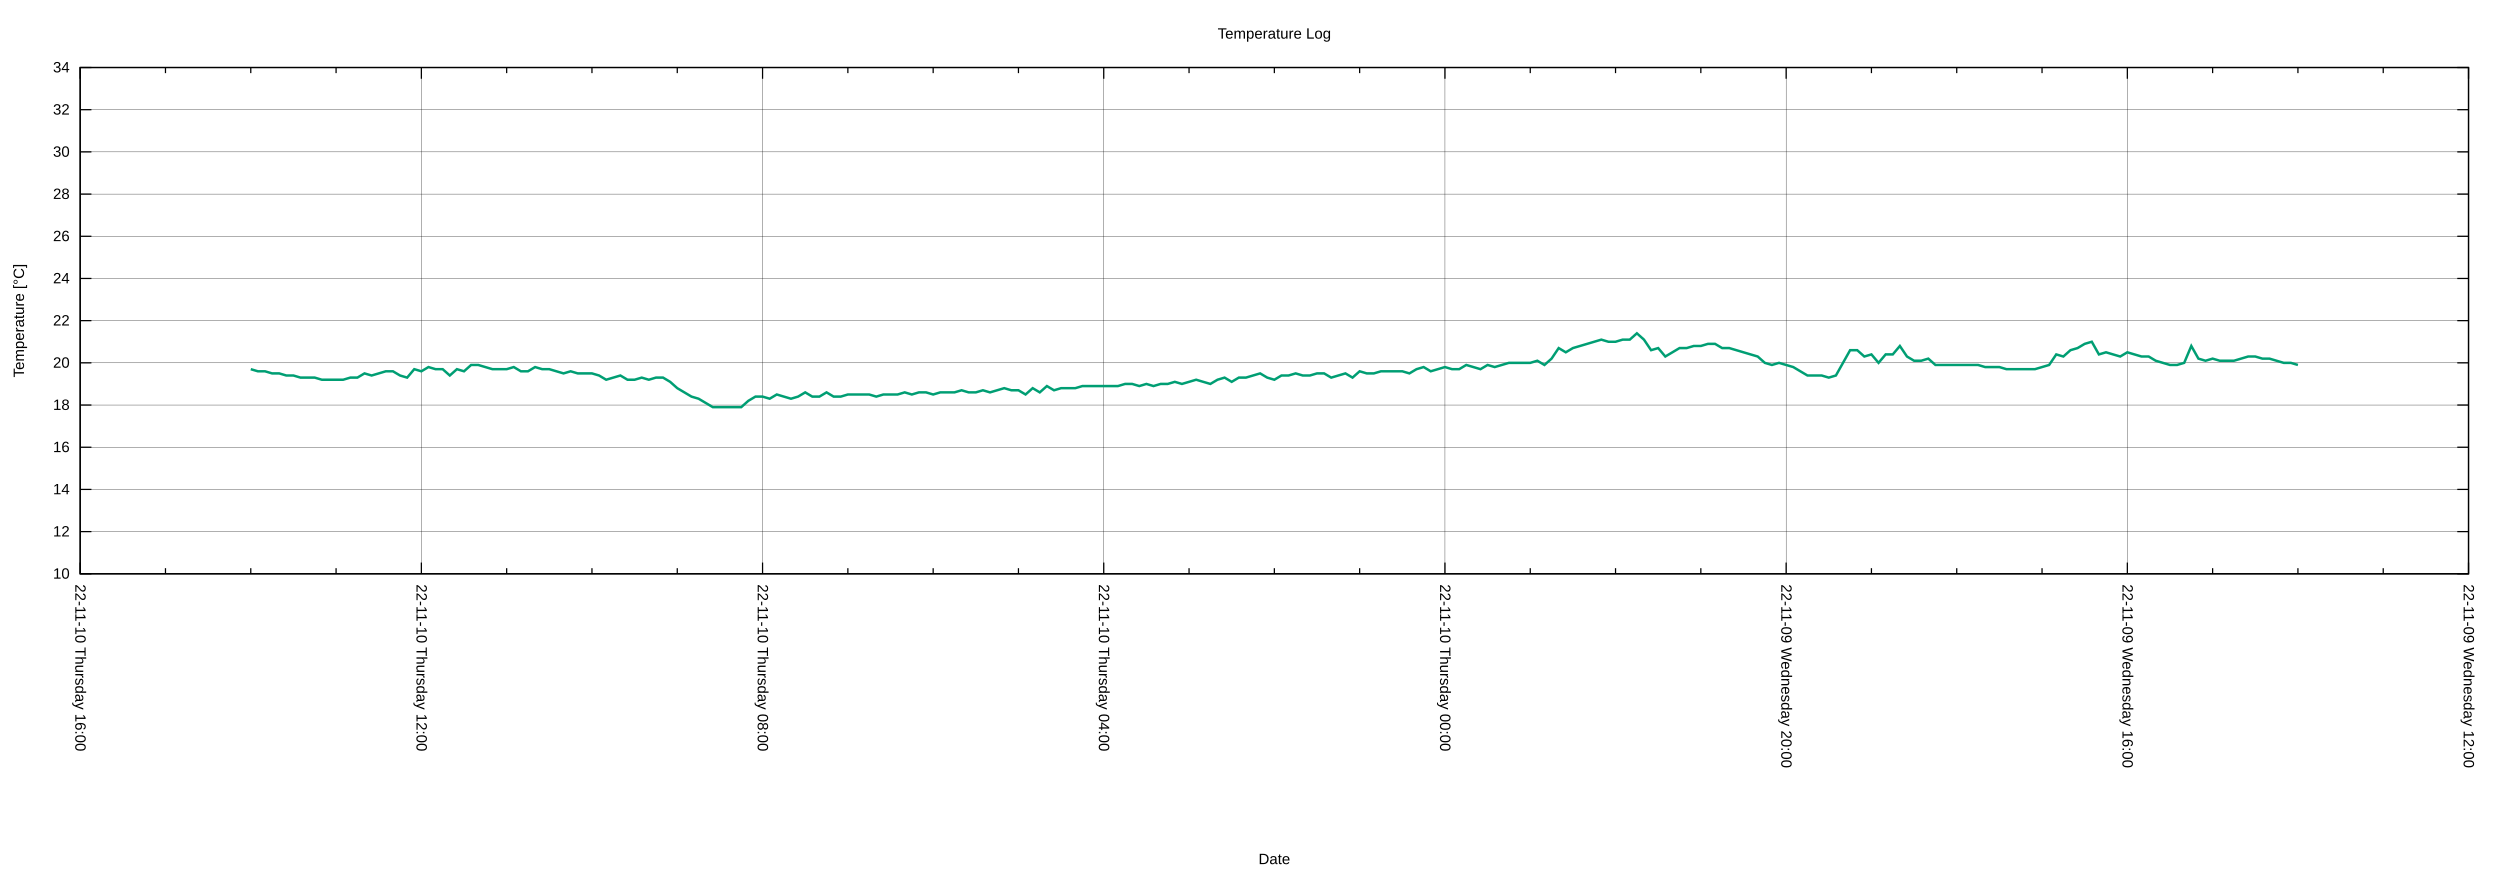
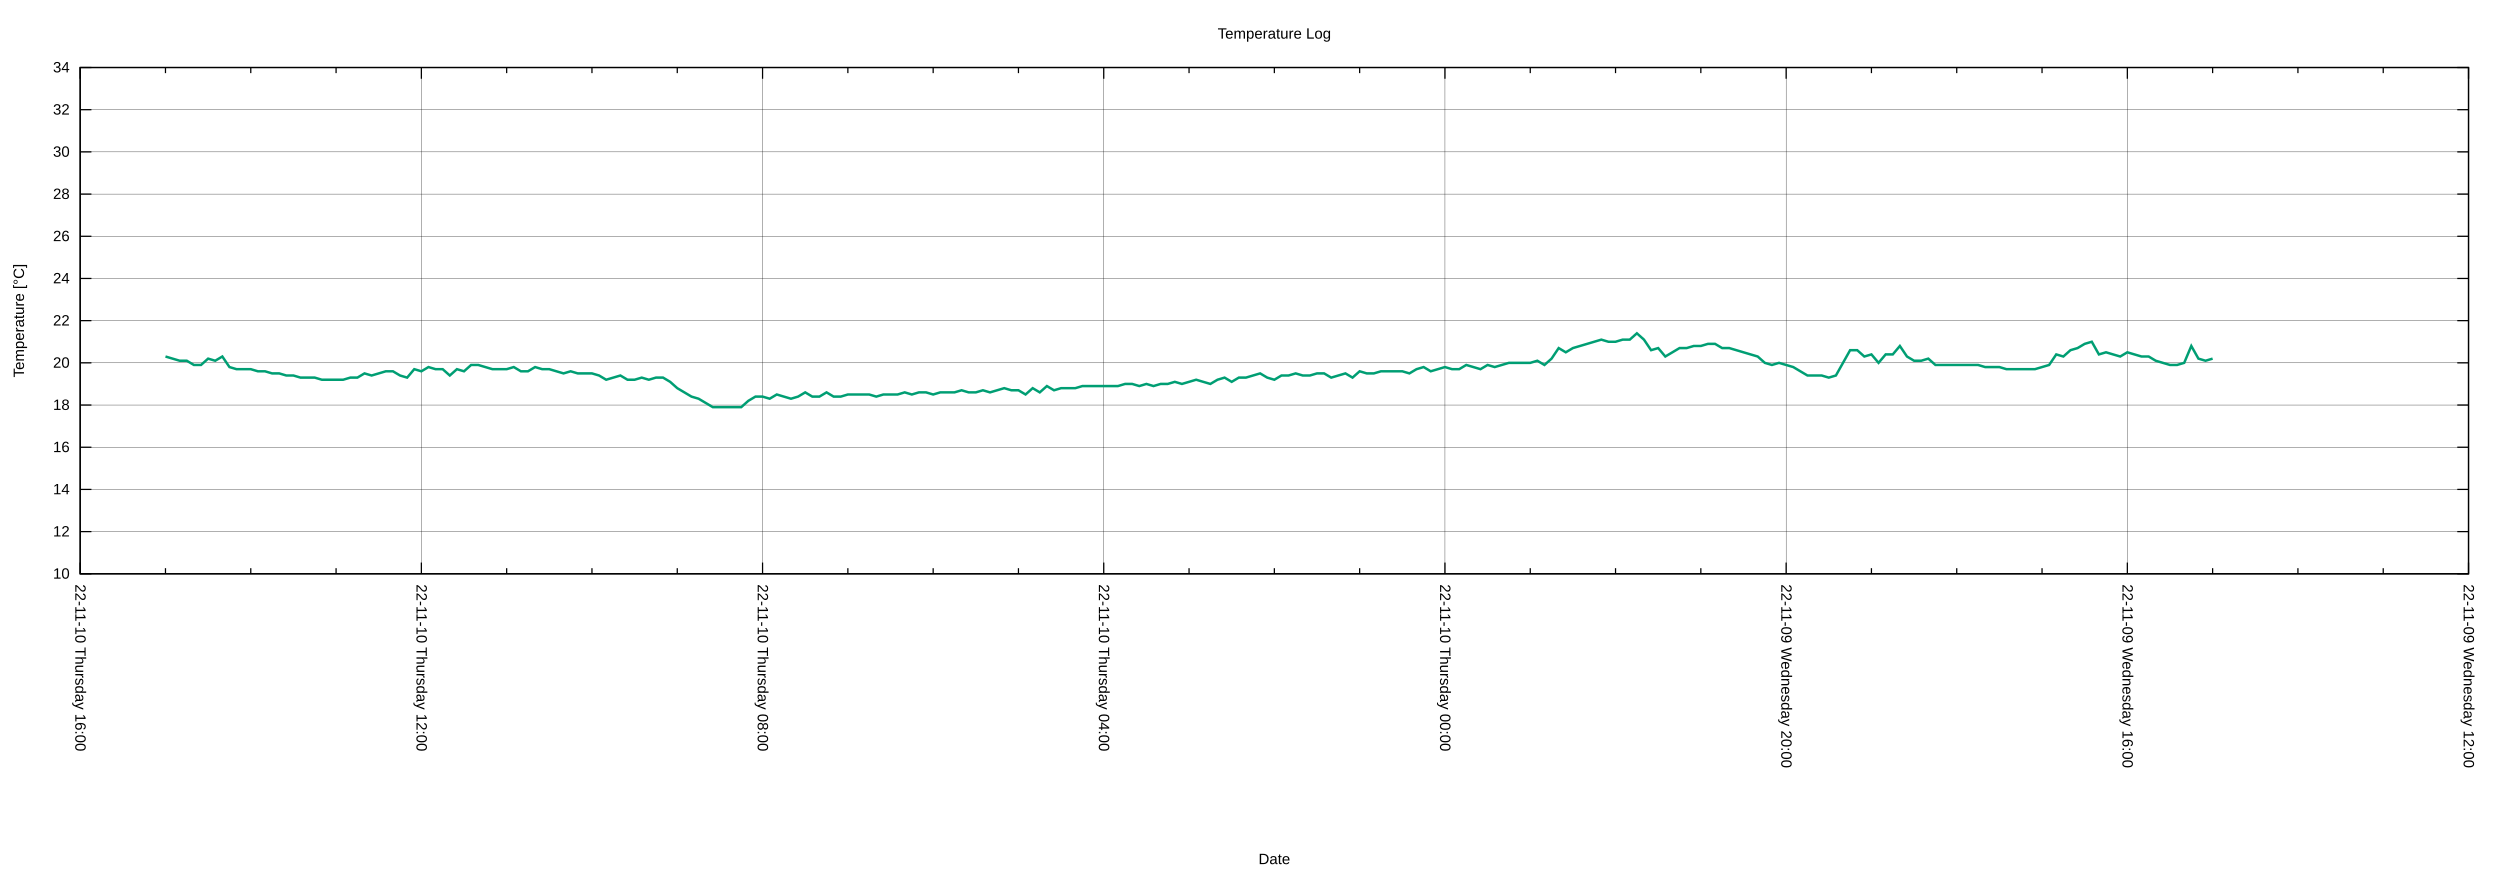
<svg xmlns="http://www.w3.org/2000/svg" xmlns:xlink="http://www.w3.org/1999/xlink" width="2000" height="700" viewBox="0 0 2000 700">
  <g id="gnuplot_canvas">
    <rect x="0" y="0" width="2000" height="700" fill="none" />
    <defs>
      <circle id="gpDot" r="0.5" stroke-width="0.5" stroke="currentColor" />
      <path id="gpPt0" stroke-width="0.222" stroke="currentColor" d="M-1,0 h2 M0,-1 v2" />
      <path id="gpPt1" stroke-width="0.222" stroke="currentColor" d="M-1,-1 L1,1 M1,-1 L-1,1" />
      <path id="gpPt2" stroke-width="0.222" stroke="currentColor" d="M-1,0 L1,0 M0,-1 L0,1 M-1,-1 L1,1 M-1,1 L1,-1" />
      <rect id="gpPt3" stroke-width="0.222" stroke="currentColor" x="-1" y="-1" width="2" height="2" />
      <rect id="gpPt4" stroke-width="0.222" stroke="currentColor" fill="currentColor" x="-1" y="-1" width="2" height="2" />
      <circle id="gpPt5" stroke-width="0.222" stroke="currentColor" cx="0" cy="0" r="1" />
      <use xlink:href="#gpPt5" id="gpPt6" fill="currentColor" stroke="none" />
      <path id="gpPt7" stroke-width="0.222" stroke="currentColor" d="M0,-1.33 L-1.33,0.67 L1.33,0.67 z" />
      <use xlink:href="#gpPt7" id="gpPt8" fill="currentColor" stroke="none" />
      <use xlink:href="#gpPt7" id="gpPt9" stroke="currentColor" transform="rotate(180)" />
      <use xlink:href="#gpPt9" id="gpPt10" fill="currentColor" stroke="none" />
      <use xlink:href="#gpPt3" id="gpPt11" stroke="currentColor" transform="rotate(45)" />
      <use xlink:href="#gpPt11" id="gpPt12" fill="currentColor" stroke="none" />
      <path id="gpPt13" stroke-width="0.222" stroke="currentColor" d="M0,1.330 L1.265,0.411 L0.782,-1.067 L-0.782,-1.076 L-1.265,0.411 z" />
      <use xlink:href="#gpPt13" id="gpPt14" fill="currentColor" stroke="none" />
      <filter id="textbox" filterUnits="objectBoundingBox" x="0" y="0" height="1" width="1">
        <feFlood flood-color="white" flood-opacity="1" result="bgnd" />
        <feComposite in="SourceGraphic" in2="bgnd" operator="atop" />
      </filter>
      <filter id="greybox" filterUnits="objectBoundingBox" x="0" y="0" height="1" width="1">
        <feFlood flood-color="lightgrey" flood-opacity="1" result="grey" />
        <feComposite in="SourceGraphic" in2="grey" operator="atop" />
      </filter>
    </defs>
    <g fill="none" color="white" stroke="currentColor" stroke-width="1.00" stroke-linecap="butt" stroke-linejoin="miter">
</g>
    <g fill="none" color="black" stroke="currentColor" stroke-width="1.00" stroke-linecap="butt" stroke-linejoin="miter">
</g>
    <g fill="none" color="black" stroke="black" stroke-width="0.25" stroke-linecap="butt" stroke-linejoin="miter">
</g>
    <g fill="none" color="black" stroke="currentColor" stroke-width="0.25" stroke-linecap="butt" stroke-linejoin="miter">
      <path stroke="black" class="gridline" d="M64.14,459.04 L1974.82,459.04  " />
    </g>
    <g fill="none" color="black" stroke="black" stroke-width="1.00" stroke-linecap="butt" stroke-linejoin="miter">
</g>
    <g fill="none" color="black" stroke="currentColor" stroke-width="1.00" stroke-linecap="butt" stroke-linejoin="miter">
      <path stroke="black" d="M64.14,459.04 L73.14,459.04 M1974.82,459.04 L1965.82,459.04  " />
      <g transform="translate(55.75,462.94)" stroke="none" fill="black" font-family="Arial" font-size="12.00" text-anchor="end">
        <text>
          <tspan font-family="Arial"> 10</tspan>
        </text>
      </g>
    </g>
    <g fill="none" color="black" stroke="currentColor" stroke-width="1.00" stroke-linecap="butt" stroke-linejoin="miter">
</g>
    <g fill="none" color="black" stroke="black" stroke-width="0.25" stroke-linecap="butt" stroke-linejoin="miter">
</g>
    <g fill="none" color="black" stroke="currentColor" stroke-width="0.25" stroke-linecap="butt" stroke-linejoin="miter">
      <path stroke="black" class="gridline" d="M64.14,425.29 L1974.82,425.29  " />
    </g>
    <g fill="none" color="black" stroke="black" stroke-width="1.00" stroke-linecap="butt" stroke-linejoin="miter">
</g>
    <g fill="none" color="black" stroke="currentColor" stroke-width="1.00" stroke-linecap="butt" stroke-linejoin="miter">
      <path stroke="black" d="M64.14,425.29 L73.14,425.29 M1974.82,425.29 L1965.82,425.29  " />
      <g transform="translate(55.75,429.19)" stroke="none" fill="black" font-family="Arial" font-size="12.00" text-anchor="end">
        <text>
          <tspan font-family="Arial"> 12</tspan>
        </text>
      </g>
    </g>
    <g fill="none" color="black" stroke="currentColor" stroke-width="1.00" stroke-linecap="butt" stroke-linejoin="miter">
</g>
    <g fill="none" color="black" stroke="black" stroke-width="0.25" stroke-linecap="butt" stroke-linejoin="miter">
</g>
    <g fill="none" color="black" stroke="currentColor" stroke-width="0.25" stroke-linecap="butt" stroke-linejoin="miter">
      <path stroke="black" class="gridline" d="M64.14,391.53 L1974.82,391.53  " />
    </g>
    <g fill="none" color="black" stroke="black" stroke-width="1.00" stroke-linecap="butt" stroke-linejoin="miter">
</g>
    <g fill="none" color="black" stroke="currentColor" stroke-width="1.00" stroke-linecap="butt" stroke-linejoin="miter">
      <path stroke="black" d="M64.14,391.53 L73.14,391.53 M1974.82,391.53 L1965.82,391.53  " />
      <g transform="translate(55.75,395.43)" stroke="none" fill="black" font-family="Arial" font-size="12.00" text-anchor="end">
        <text>
          <tspan font-family="Arial"> 14</tspan>
        </text>
      </g>
    </g>
    <g fill="none" color="black" stroke="currentColor" stroke-width="1.00" stroke-linecap="butt" stroke-linejoin="miter">
</g>
    <g fill="none" color="black" stroke="black" stroke-width="0.25" stroke-linecap="butt" stroke-linejoin="miter">
</g>
    <g fill="none" color="black" stroke="currentColor" stroke-width="0.25" stroke-linecap="butt" stroke-linejoin="miter">
      <path stroke="black" class="gridline" d="M64.14,357.78 L1974.82,357.78  " />
    </g>
    <g fill="none" color="black" stroke="black" stroke-width="1.00" stroke-linecap="butt" stroke-linejoin="miter">
</g>
    <g fill="none" color="black" stroke="currentColor" stroke-width="1.00" stroke-linecap="butt" stroke-linejoin="miter">
      <path stroke="black" d="M64.14,357.78 L73.14,357.78 M1974.82,357.78 L1965.82,357.78  " />
      <g transform="translate(55.75,361.68)" stroke="none" fill="black" font-family="Arial" font-size="12.00" text-anchor="end">
        <text>
          <tspan font-family="Arial"> 16</tspan>
        </text>
      </g>
    </g>
    <g fill="none" color="black" stroke="currentColor" stroke-width="1.00" stroke-linecap="butt" stroke-linejoin="miter">
</g>
    <g fill="none" color="black" stroke="black" stroke-width="0.25" stroke-linecap="butt" stroke-linejoin="miter">
</g>
    <g fill="none" color="black" stroke="currentColor" stroke-width="0.25" stroke-linecap="butt" stroke-linejoin="miter">
      <path stroke="black" class="gridline" d="M64.14,324.03 L1974.82,324.03  " />
    </g>
    <g fill="none" color="black" stroke="black" stroke-width="1.00" stroke-linecap="butt" stroke-linejoin="miter">
</g>
    <g fill="none" color="black" stroke="currentColor" stroke-width="1.00" stroke-linecap="butt" stroke-linejoin="miter">
      <path stroke="black" d="M64.14,324.03 L73.14,324.03 M1974.82,324.03 L1965.82,324.03  " />
      <g transform="translate(55.75,327.93)" stroke="none" fill="black" font-family="Arial" font-size="12.00" text-anchor="end">
        <text>
          <tspan font-family="Arial"> 18</tspan>
        </text>
      </g>
    </g>
    <g fill="none" color="black" stroke="currentColor" stroke-width="1.00" stroke-linecap="butt" stroke-linejoin="miter">
</g>
    <g fill="none" color="black" stroke="black" stroke-width="0.25" stroke-linecap="butt" stroke-linejoin="miter">
</g>
    <g fill="none" color="black" stroke="currentColor" stroke-width="0.25" stroke-linecap="butt" stroke-linejoin="miter">
      <path stroke="black" class="gridline" d="M64.14,290.28 L1974.82,290.28  " />
    </g>
    <g fill="none" color="black" stroke="black" stroke-width="1.00" stroke-linecap="butt" stroke-linejoin="miter">
</g>
    <g fill="none" color="black" stroke="currentColor" stroke-width="1.00" stroke-linecap="butt" stroke-linejoin="miter">
      <path stroke="black" d="M64.14,290.28 L73.14,290.28 M1974.82,290.28 L1965.82,290.28  " />
      <g transform="translate(55.75,294.18)" stroke="none" fill="black" font-family="Arial" font-size="12.00" text-anchor="end">
        <text>
          <tspan font-family="Arial"> 20</tspan>
        </text>
      </g>
    </g>
    <g fill="none" color="black" stroke="currentColor" stroke-width="1.00" stroke-linecap="butt" stroke-linejoin="miter">
</g>
    <g fill="none" color="black" stroke="black" stroke-width="0.25" stroke-linecap="butt" stroke-linejoin="miter">
</g>
    <g fill="none" color="black" stroke="currentColor" stroke-width="0.25" stroke-linecap="butt" stroke-linejoin="miter">
      <path stroke="black" class="gridline" d="M64.14,256.52 L1974.82,256.52  " />
    </g>
    <g fill="none" color="black" stroke="black" stroke-width="1.00" stroke-linecap="butt" stroke-linejoin="miter">
</g>
    <g fill="none" color="black" stroke="currentColor" stroke-width="1.00" stroke-linecap="butt" stroke-linejoin="miter">
      <path stroke="black" d="M64.14,256.52 L73.14,256.52 M1974.82,256.52 L1965.82,256.52  " />
      <g transform="translate(55.75,260.42)" stroke="none" fill="black" font-family="Arial" font-size="12.00" text-anchor="end">
        <text>
          <tspan font-family="Arial"> 22</tspan>
        </text>
      </g>
    </g>
    <g fill="none" color="black" stroke="currentColor" stroke-width="1.00" stroke-linecap="butt" stroke-linejoin="miter">
</g>
    <g fill="none" color="black" stroke="black" stroke-width="0.25" stroke-linecap="butt" stroke-linejoin="miter">
</g>
    <g fill="none" color="black" stroke="currentColor" stroke-width="0.25" stroke-linecap="butt" stroke-linejoin="miter">
      <path stroke="black" class="gridline" d="M64.14,222.77 L1974.82,222.77  " />
    </g>
    <g fill="none" color="black" stroke="black" stroke-width="1.00" stroke-linecap="butt" stroke-linejoin="miter">
</g>
    <g fill="none" color="black" stroke="currentColor" stroke-width="1.00" stroke-linecap="butt" stroke-linejoin="miter">
      <path stroke="black" d="M64.14,222.77 L73.14,222.77 M1974.82,222.77 L1965.82,222.77  " />
      <g transform="translate(55.75,226.67)" stroke="none" fill="black" font-family="Arial" font-size="12.00" text-anchor="end">
        <text>
          <tspan font-family="Arial"> 24</tspan>
        </text>
      </g>
    </g>
    <g fill="none" color="black" stroke="currentColor" stroke-width="1.00" stroke-linecap="butt" stroke-linejoin="miter">
</g>
    <g fill="none" color="black" stroke="black" stroke-width="0.25" stroke-linecap="butt" stroke-linejoin="miter">
</g>
    <g fill="none" color="black" stroke="currentColor" stroke-width="0.25" stroke-linecap="butt" stroke-linejoin="miter">
      <path stroke="black" class="gridline" d="M64.14,189.02 L1974.82,189.02  " />
    </g>
    <g fill="none" color="black" stroke="black" stroke-width="1.00" stroke-linecap="butt" stroke-linejoin="miter">
</g>
    <g fill="none" color="black" stroke="currentColor" stroke-width="1.00" stroke-linecap="butt" stroke-linejoin="miter">
      <path stroke="black" d="M64.14,189.02 L73.14,189.02 M1974.82,189.02 L1965.82,189.02  " />
      <g transform="translate(55.75,192.92)" stroke="none" fill="black" font-family="Arial" font-size="12.00" text-anchor="end">
        <text>
          <tspan font-family="Arial"> 26</tspan>
        </text>
      </g>
    </g>
    <g fill="none" color="black" stroke="currentColor" stroke-width="1.00" stroke-linecap="butt" stroke-linejoin="miter">
</g>
    <g fill="none" color="black" stroke="black" stroke-width="0.25" stroke-linecap="butt" stroke-linejoin="miter">
</g>
    <g fill="none" color="black" stroke="currentColor" stroke-width="0.25" stroke-linecap="butt" stroke-linejoin="miter">
      <path stroke="black" class="gridline" d="M64.14,155.27 L1974.82,155.27  " />
    </g>
    <g fill="none" color="black" stroke="black" stroke-width="1.00" stroke-linecap="butt" stroke-linejoin="miter">
</g>
    <g fill="none" color="black" stroke="currentColor" stroke-width="1.00" stroke-linecap="butt" stroke-linejoin="miter">
      <path stroke="black" d="M64.14,155.27 L73.14,155.27 M1974.82,155.27 L1965.82,155.27  " />
      <g transform="translate(55.75,159.17)" stroke="none" fill="black" font-family="Arial" font-size="12.00" text-anchor="end">
        <text>
          <tspan font-family="Arial"> 28</tspan>
        </text>
      </g>
    </g>
    <g fill="none" color="black" stroke="currentColor" stroke-width="1.00" stroke-linecap="butt" stroke-linejoin="miter">
</g>
    <g fill="none" color="black" stroke="black" stroke-width="0.25" stroke-linecap="butt" stroke-linejoin="miter">
</g>
    <g fill="none" color="black" stroke="currentColor" stroke-width="0.25" stroke-linecap="butt" stroke-linejoin="miter">
      <path stroke="black" class="gridline" d="M64.14,121.51 L1974.82,121.51  " />
    </g>
    <g fill="none" color="black" stroke="black" stroke-width="1.00" stroke-linecap="butt" stroke-linejoin="miter">
</g>
    <g fill="none" color="black" stroke="currentColor" stroke-width="1.00" stroke-linecap="butt" stroke-linejoin="miter">
      <path stroke="black" d="M64.14,121.51 L73.14,121.51 M1974.82,121.51 L1965.82,121.51  " />
      <g transform="translate(55.75,125.41)" stroke="none" fill="black" font-family="Arial" font-size="12.00" text-anchor="end">
        <text>
          <tspan font-family="Arial"> 30</tspan>
        </text>
      </g>
    </g>
    <g fill="none" color="black" stroke="currentColor" stroke-width="1.00" stroke-linecap="butt" stroke-linejoin="miter">
</g>
    <g fill="none" color="black" stroke="black" stroke-width="0.25" stroke-linecap="butt" stroke-linejoin="miter">
</g>
    <g fill="none" color="black" stroke="currentColor" stroke-width="0.25" stroke-linecap="butt" stroke-linejoin="miter">
      <path stroke="black" class="gridline" d="M64.14,87.76 L1974.82,87.76  " />
    </g>
    <g fill="none" color="black" stroke="black" stroke-width="1.00" stroke-linecap="butt" stroke-linejoin="miter">
</g>
    <g fill="none" color="black" stroke="currentColor" stroke-width="1.00" stroke-linecap="butt" stroke-linejoin="miter">
      <path stroke="black" d="M64.14,87.76 L73.14,87.76 M1974.82,87.76 L1965.82,87.76  " />
      <g transform="translate(55.75,91.66)" stroke="none" fill="black" font-family="Arial" font-size="12.00" text-anchor="end">
        <text>
          <tspan font-family="Arial"> 32</tspan>
        </text>
      </g>
    </g>
    <g fill="none" color="black" stroke="currentColor" stroke-width="1.00" stroke-linecap="butt" stroke-linejoin="miter">
</g>
    <g fill="none" color="black" stroke="black" stroke-width="0.25" stroke-linecap="butt" stroke-linejoin="miter">
</g>
    <g fill="none" color="black" stroke="currentColor" stroke-width="0.25" stroke-linecap="butt" stroke-linejoin="miter">
      <path stroke="black" class="gridline" d="M64.14,54.01 L1974.82,54.01  " />
    </g>
    <g fill="none" color="black" stroke="black" stroke-width="1.00" stroke-linecap="butt" stroke-linejoin="miter">
</g>
    <g fill="none" color="black" stroke="currentColor" stroke-width="1.00" stroke-linecap="butt" stroke-linejoin="miter">
      <path stroke="black" d="M64.14,54.01 L73.14,54.01 M1974.82,54.01 L1965.82,54.01  " />
      <g transform="translate(55.75,57.91)" stroke="none" fill="black" font-family="Arial" font-size="12.00" text-anchor="end">
        <text>
          <tspan font-family="Arial"> 34</tspan>
        </text>
      </g>
    </g>
    <g fill="none" color="black" stroke="currentColor" stroke-width="1.00" stroke-linecap="butt" stroke-linejoin="miter">
</g>
    <g fill="none" color="black" stroke="black" stroke-width="0.25" stroke-linecap="butt" stroke-linejoin="miter">
</g>
    <g fill="none" color="black" stroke="currentColor" stroke-width="0.25" stroke-linecap="butt" stroke-linejoin="miter">
      <path stroke="black" class="gridline" d="M1974.82,459.04 L1974.82,54.01  " />
    </g>
    <g fill="none" color="black" stroke="black" stroke-width="1.00" stroke-linecap="butt" stroke-linejoin="miter">
</g>
    <g fill="none" color="black" stroke="currentColor" stroke-width="1.00" stroke-linecap="butt" stroke-linejoin="miter">
      <path stroke="black" d="M1974.82,459.04 L1974.82,450.04 M1974.82,54.01 L1974.82,63.01  " />
      <g transform="translate(1970.92,467.43) rotate(90)" stroke="none" fill="black" font-family="Arial" font-size="12.00" text-anchor="start">
        <text>
          <tspan font-family="Arial">22-11-09 Wednesday 12:00</tspan>
        </text>
      </g>
    </g>
    <g fill="none" color="black" stroke="currentColor" stroke-width="1.00" stroke-linecap="butt" stroke-linejoin="miter">
      <path stroke="black" d="M1906.58,459.04 L1906.58,454.54 M1906.58,54.01 L1906.58,58.51 M1838.34,459.04 L1838.34,454.54 M1838.34,54.01 L1838.34,58.51   M1770.10,459.04 L1770.10,454.54 M1770.10,54.01 L1770.10,58.51  " />
    </g>
    <g fill="none" color="black" stroke="black" stroke-width="0.25" stroke-linecap="butt" stroke-linejoin="miter">
</g>
    <g fill="none" color="black" stroke="currentColor" stroke-width="0.25" stroke-linecap="butt" stroke-linejoin="miter">
      <path stroke="black" class="gridline" d="M1701.87,459.04 L1701.87,54.01  " />
    </g>
    <g fill="none" color="black" stroke="black" stroke-width="1.00" stroke-linecap="butt" stroke-linejoin="miter">
</g>
    <g fill="none" color="black" stroke="currentColor" stroke-width="1.00" stroke-linecap="butt" stroke-linejoin="miter">
      <path stroke="black" d="M1701.87,459.04 L1701.87,450.04 M1701.87,54.01 L1701.87,63.01  " />
      <g transform="translate(1697.97,467.43) rotate(90)" stroke="none" fill="black" font-family="Arial" font-size="12.00" text-anchor="start">
        <text>
          <tspan font-family="Arial">22-11-09 Wednesday 16:00</tspan>
        </text>
      </g>
    </g>
    <g fill="none" color="black" stroke="currentColor" stroke-width="1.00" stroke-linecap="butt" stroke-linejoin="miter">
      <path stroke="black" d="M1633.63,459.04 L1633.63,454.54 M1633.63,54.01 L1633.63,58.51 M1565.39,459.04 L1565.39,454.54 M1565.39,54.01 L1565.39,58.51   M1497.15,459.04 L1497.15,454.54 M1497.15,54.01 L1497.15,58.51  " />
    </g>
    <g fill="none" color="black" stroke="black" stroke-width="0.25" stroke-linecap="butt" stroke-linejoin="miter">
</g>
    <g fill="none" color="black" stroke="currentColor" stroke-width="0.25" stroke-linecap="butt" stroke-linejoin="miter">
      <path stroke="black" class="gridline" d="M1428.91,459.04 L1428.91,54.01  " />
    </g>
    <g fill="none" color="black" stroke="black" stroke-width="1.00" stroke-linecap="butt" stroke-linejoin="miter">
</g>
    <g fill="none" color="black" stroke="currentColor" stroke-width="1.00" stroke-linecap="butt" stroke-linejoin="miter">
      <path stroke="black" d="M1428.91,459.04 L1428.91,450.04 M1428.91,54.01 L1428.91,63.01  " />
      <g transform="translate(1425.01,467.43) rotate(90)" stroke="none" fill="black" font-family="Arial" font-size="12.00" text-anchor="start">
        <text>
          <tspan font-family="Arial">22-11-09 Wednesday 20:00</tspan>
        </text>
      </g>
    </g>
    <g fill="none" color="black" stroke="currentColor" stroke-width="1.00" stroke-linecap="butt" stroke-linejoin="miter">
      <path stroke="black" d="M1360.67,459.04 L1360.67,454.54 M1360.67,54.01 L1360.67,58.51 M1292.43,459.04 L1292.43,454.54 M1292.43,54.01 L1292.43,58.51   M1224.20,459.04 L1224.20,454.54 M1224.20,54.01 L1224.20,58.51  " />
    </g>
    <g fill="none" color="black" stroke="black" stroke-width="0.25" stroke-linecap="butt" stroke-linejoin="miter">
</g>
    <g fill="none" color="black" stroke="currentColor" stroke-width="0.25" stroke-linecap="butt" stroke-linejoin="miter">
      <path stroke="black" class="gridline" d="M1155.96,459.04 L1155.96,54.01  " />
    </g>
    <g fill="none" color="black" stroke="black" stroke-width="1.00" stroke-linecap="butt" stroke-linejoin="miter">
</g>
    <g fill="none" color="black" stroke="currentColor" stroke-width="1.00" stroke-linecap="butt" stroke-linejoin="miter">
      <path stroke="black" d="M1155.96,459.04 L1155.96,450.04 M1155.96,54.01 L1155.96,63.01  " />
      <g transform="translate(1152.06,467.43) rotate(90)" stroke="none" fill="black" font-family="Arial" font-size="12.00" text-anchor="start">
        <text>
          <tspan font-family="Arial">22-11-10 Thursday 00:00</tspan>
        </text>
      </g>
    </g>
    <g fill="none" color="black" stroke="currentColor" stroke-width="1.00" stroke-linecap="butt" stroke-linejoin="miter">
      <path stroke="black" d="M1087.72,459.04 L1087.72,454.54 M1087.72,54.01 L1087.72,58.51 M1019.48,459.04 L1019.48,454.54 M1019.48,54.01 L1019.48,58.51   M951.24,459.04 L951.24,454.54 M951.24,54.01 L951.24,58.51  " />
    </g>
    <g fill="none" color="black" stroke="black" stroke-width="0.25" stroke-linecap="butt" stroke-linejoin="miter">
</g>
    <g fill="none" color="black" stroke="currentColor" stroke-width="0.25" stroke-linecap="butt" stroke-linejoin="miter">
      <path stroke="black" class="gridline" d="M883.00,459.04 L883.00,54.01  " />
    </g>
    <g fill="none" color="black" stroke="black" stroke-width="1.00" stroke-linecap="butt" stroke-linejoin="miter">
</g>
    <g fill="none" color="black" stroke="currentColor" stroke-width="1.00" stroke-linecap="butt" stroke-linejoin="miter">
      <path stroke="black" d="M883.00,459.04 L883.00,450.04 M883.00,54.01 L883.00,63.01  " />
      <g transform="translate(879.10,467.43) rotate(90)" stroke="none" fill="black" font-family="Arial" font-size="12.00" text-anchor="start">
        <text>
          <tspan font-family="Arial">22-11-10 Thursday 04:00</tspan>
        </text>
      </g>
    </g>
    <g fill="none" color="black" stroke="currentColor" stroke-width="1.00" stroke-linecap="butt" stroke-linejoin="miter">
      <path stroke="black" d="M814.76,459.04 L814.76,454.54 M814.76,54.01 L814.76,58.51 M746.53,459.04 L746.53,454.54 M746.53,54.01 L746.53,58.51   M678.29,459.04 L678.29,454.54 M678.29,54.01 L678.29,58.51  " />
    </g>
    <g fill="none" color="black" stroke="black" stroke-width="0.25" stroke-linecap="butt" stroke-linejoin="miter">
</g>
    <g fill="none" color="black" stroke="currentColor" stroke-width="0.25" stroke-linecap="butt" stroke-linejoin="miter">
      <path stroke="black" class="gridline" d="M610.05,459.04 L610.05,54.01  " />
    </g>
    <g fill="none" color="black" stroke="black" stroke-width="1.00" stroke-linecap="butt" stroke-linejoin="miter">
</g>
    <g fill="none" color="black" stroke="currentColor" stroke-width="1.00" stroke-linecap="butt" stroke-linejoin="miter">
      <path stroke="black" d="M610.05,459.04 L610.05,450.04 M610.05,54.01 L610.05,63.01  " />
      <g transform="translate(606.15,467.43) rotate(90)" stroke="none" fill="black" font-family="Arial" font-size="12.00" text-anchor="start">
        <text>
          <tspan font-family="Arial">22-11-10 Thursday 08:00</tspan>
        </text>
      </g>
    </g>
    <g fill="none" color="black" stroke="currentColor" stroke-width="1.00" stroke-linecap="butt" stroke-linejoin="miter">
      <path stroke="black" d="M541.81,459.04 L541.81,454.54 M541.81,54.01 L541.81,58.51 M473.57,459.04 L473.57,454.54 M473.57,54.01 L473.57,58.51   M405.33,459.04 L405.33,454.54 M405.33,54.01 L405.33,58.51  " />
    </g>
    <g fill="none" color="black" stroke="black" stroke-width="0.25" stroke-linecap="butt" stroke-linejoin="miter">
</g>
    <g fill="none" color="black" stroke="currentColor" stroke-width="0.25" stroke-linecap="butt" stroke-linejoin="miter">
      <path stroke="black" class="gridline" d="M337.09,459.04 L337.09,54.01  " />
    </g>
    <g fill="none" color="black" stroke="black" stroke-width="1.00" stroke-linecap="butt" stroke-linejoin="miter">
</g>
    <g fill="none" color="black" stroke="currentColor" stroke-width="1.00" stroke-linecap="butt" stroke-linejoin="miter">
      <path stroke="black" d="M337.09,459.04 L337.09,450.04 M337.09,54.01 L337.09,63.01  " />
      <g transform="translate(333.19,467.43) rotate(90)" stroke="none" fill="black" font-family="Arial" font-size="12.00" text-anchor="start">
        <text>
          <tspan font-family="Arial">22-11-10 Thursday 12:00</tspan>
        </text>
      </g>
    </g>
    <g fill="none" color="black" stroke="currentColor" stroke-width="1.00" stroke-linecap="butt" stroke-linejoin="miter">
      <path stroke="black" d="M268.86,459.04 L268.86,454.54 M268.86,54.01 L268.86,58.51 M200.62,459.04 L200.62,454.54 M200.62,54.01 L200.62,58.51   M132.38,459.04 L132.38,454.54 M132.38,54.01 L132.38,58.51  " />
    </g>
    <g fill="none" color="black" stroke="black" stroke-width="0.25" stroke-linecap="butt" stroke-linejoin="miter">
</g>
    <g fill="none" color="black" stroke="currentColor" stroke-width="0.25" stroke-linecap="butt" stroke-linejoin="miter">
      <path stroke="black" class="gridline" d="M64.14,459.04 L64.14,54.01  " />
    </g>
    <g fill="none" color="black" stroke="black" stroke-width="1.00" stroke-linecap="butt" stroke-linejoin="miter">
</g>
    <g fill="none" color="black" stroke="currentColor" stroke-width="1.00" stroke-linecap="butt" stroke-linejoin="miter">
      <path stroke="black" d="M64.14,459.04 L64.14,450.04 M64.14,54.01 L64.14,63.01  " />
      <g transform="translate(60.24,467.43) rotate(90)" stroke="none" fill="black" font-family="Arial" font-size="12.00" text-anchor="start">
        <text>
          <tspan font-family="Arial">22-11-10 Thursday 16:00</tspan>
        </text>
      </g>
    </g>
    <g fill="none" color="black" stroke="currentColor" stroke-width="1.00" stroke-linecap="butt" stroke-linejoin="miter">
</g>
    <g fill="none" color="black" stroke="currentColor" stroke-width="1.00" stroke-linecap="butt" stroke-linejoin="miter">
      <path stroke="black" d="M64.14,54.01 L64.14,459.04 L1974.82,459.04 L1974.82,54.01 L64.14,54.01 Z  " />
    </g>
    <g fill="none" color="black" stroke="currentColor" stroke-width="1.00" stroke-linecap="butt" stroke-linejoin="miter">
      <g transform="translate(19.18,256.53) rotate(270)" stroke="none" fill="black" font-family="Arial" font-size="12.00" text-anchor="middle">
        <text>
          <tspan font-family="Arial">Temperature [°C]</tspan>
        </text>
      </g>
    </g>
    <g fill="none" color="black" stroke="currentColor" stroke-width="1.00" stroke-linecap="butt" stroke-linejoin="miter">
      <g transform="translate(1019.48,691.30)" stroke="none" fill="black" font-family="Arial" font-size="12.00" text-anchor="middle">
        <text>
          <tspan font-family="Arial">Date</tspan>
        </text>
      </g>
    </g>
    <g fill="none" color="black" stroke="currentColor" stroke-width="1.00" stroke-linecap="butt" stroke-linejoin="miter">
</g>
    <g id="gnuplot_plot_1">
      <g fill="none" color="white" stroke="currentColor" stroke-width="2.00" stroke-linecap="butt" stroke-linejoin="miter">
</g>
      <g fill="none" color="black" stroke="currentColor" stroke-width="2.00" stroke-linecap="butt" stroke-linejoin="miter">
-         <path stroke="rgb(  0, 158, 115)" d="M200.62,295.34 L206.30,297.03 L211.99,297.03 L217.68,298.72 L223.36,298.72 L229.05,300.40 L234.74,300.40 L240.42,302.09   L246.11,302.09 L251.80,302.09 L257.48,303.78 L263.17,303.78 L268.86,303.78 L274.54,303.78 L280.23,302.09 L285.92,302.09   L291.60,298.72 L297.29,300.40 L302.98,298.72 L308.66,297.03 L314.35,297.03 L320.03,300.40 L325.72,302.09 L331.41,295.34   L337.09,297.03 L342.78,293.65 L348.47,295.34 L354.15,295.34 L359.84,300.40 L365.53,295.34 L371.21,297.03 L376.90,291.97   L382.59,291.97 L388.27,293.65 L393.96,295.34 L399.65,295.34 L405.33,295.34 L411.02,293.65 L416.71,297.03 L422.39,297.03   L428.08,293.65 L433.77,295.34 L439.45,295.34 L445.14,297.03 L450.83,298.72 L456.51,297.03 L462.20,298.72 L467.88,298.72   L473.57,298.72 L479.26,300.40 L484.94,303.78 L490.63,302.09 L496.32,300.40 L502.00,303.78 L507.69,303.78 L513.38,302.09   L519.06,303.78 L524.75,302.09 L530.44,302.09 L536.12,305.47 L541.81,310.53 L547.50,313.90 L553.18,317.28 L558.87,318.97   L564.56,322.34 L570.24,325.72 L575.93,325.72 L581.62,325.72 L587.30,325.72 L592.99,325.72 L598.68,320.65 L604.36,317.28   L610.05,317.28 L615.74,318.97 L621.42,315.59 L627.11,317.28 L632.79,318.97 L638.48,317.28 L644.17,313.90 L649.85,317.28   L655.54,317.28 L661.23,313.90 L666.91,317.28 L672.60,317.28 L678.29,315.59 L683.97,315.59 L689.66,315.59 L695.35,315.59   L701.03,317.28 L706.72,315.59 L712.41,315.59 L718.09,315.59 L723.78,313.90 L729.47,315.59 L735.15,313.90 L740.84,313.90   L746.53,315.59 L752.21,313.90 L757.90,313.90 L763.59,313.90 L769.27,312.22 L774.96,313.90 L780.65,313.90 L786.33,312.22   L792.02,313.90 L797.70,312.22 L803.39,310.53 L809.08,312.22 L814.76,312.22 L820.45,315.59 L826.14,310.53 L831.82,313.90   L837.51,308.84 L843.20,312.22 L848.88,310.53 L854.57,310.53 L860.26,310.53 L865.94,308.84 L871.63,308.84 L877.32,308.84   L883.00,308.84 L888.69,308.84 L894.38,308.84 L900.06,307.15 L905.75,307.15 L911.44,308.84 L917.12,307.15 L922.81,308.84   L928.50,307.15 L934.18,307.15 L939.87,305.47 L945.55,307.15 L951.24,305.47 L956.93,303.78 L962.61,305.47 L968.30,307.15   L973.99,303.78 L979.67,302.09 L985.36,305.47 L991.05,302.09 L996.73,302.09 L1002.42,300.40 L1008.11,298.72 L1013.79,302.09   L1019.48,303.78 L1025.17,300.40 L1030.85,300.40 L1036.54,298.72 L1042.23,300.40 L1047.91,300.40 L1053.60,298.72 L1059.29,298.72   L1064.97,302.09 L1070.66,300.40 L1076.35,298.72 L1082.03,302.09 L1087.72,297.03 L1093.41,298.72 L1099.09,298.72 L1104.78,297.03   L1110.46,297.03 L1116.15,297.03 L1121.84,297.03 L1127.52,298.72 L1133.21,295.34 L1138.90,293.65 L1144.58,297.03 L1150.27,295.34   L1155.96,293.65 L1161.64,295.34 L1167.33,295.34 L1173.02,291.97 L1178.70,293.65 L1184.39,295.34 L1190.08,291.97 L1195.76,293.65   L1201.45,291.97 L1207.14,290.28 L1212.82,290.28 L1218.51,290.28 L1224.20,290.28 L1229.88,288.59 L1235.57,291.97 L1241.26,286.90   L1246.94,278.46 L1252.63,281.84 L1258.32,278.46 L1264.00,276.78 L1269.69,275.09 L1275.37,273.40 L1281.06,271.71 L1286.75,273.40   L1292.43,273.40 L1298.12,271.71 L1303.81,271.71 L1309.49,266.65 L1315.18,271.71 L1320.87,280.15 L1326.55,278.46 L1332.24,285.21   L1337.93,281.84 L1343.61,278.46 L1349.30,278.46 L1354.99,276.78 L1360.67,276.78 L1366.36,275.09 L1372.05,275.09 L1377.73,278.46   L1383.42,278.46 L1389.11,280.15 L1394.79,281.84 L1400.48,283.53 L1406.17,285.21 L1411.85,290.28 L1417.54,291.97 L1423.22,290.28   L1428.91,291.97 L1434.60,293.65 L1440.28,297.03 L1445.97,300.40 L1451.66,300.40 L1457.34,300.40 L1463.03,302.09 L1468.72,300.40   L1474.40,290.28 L1480.09,280.15 L1485.78,280.15 L1491.46,285.21 L1497.15,283.53 L1502.84,290.28 L1508.52,283.53 L1514.21,283.53   L1519.90,276.78 L1525.58,285.21 L1531.27,288.59 L1536.96,288.59 L1542.64,286.90 L1548.33,291.97 L1554.02,291.97 L1559.70,291.97   L1565.39,291.97 L1571.08,291.97 L1576.76,291.97 L1582.45,291.97 L1588.13,293.65 L1593.82,293.65 L1599.51,293.65 L1605.19,295.34   L1610.88,295.34 L1616.57,295.34 L1622.25,295.34 L1627.94,295.34 L1633.63,293.65 L1639.31,291.97 L1645.00,283.53 L1650.69,285.21   L1656.37,280.15 L1662.06,278.46 L1667.75,275.09 L1673.43,273.40 L1679.12,283.53 L1684.81,281.84 L1690.49,283.53 L1696.18,285.21   L1701.87,281.84 L1707.55,283.53 L1713.24,285.21 L1718.93,285.21 L1724.61,288.59 L1730.30,290.28 L1735.99,291.97 L1741.67,291.97   L1747.36,290.28 L1753.04,276.78 L1758.73,286.90 L1764.42,288.59 L1770.10,286.90 L1775.79,288.59 L1781.48,288.59 L1787.16,288.59   L1792.85,286.90 L1798.54,285.21 L1804.22,285.21 L1809.91,286.90 L1815.60,286.90 L1821.28,288.59 L1826.97,290.28 L1832.66,290.28   L1838.34,291.97  " />
+         <path stroke="rgb(  0, 158, 115)" d="M132.38,285.21 L138.07,286.90 L143.75,288.59 L149.44,288.59 L155.12,291.97 L160.81,291.97 L166.50,286.90 L172.18,288.59   L177.87,285.21 L183.56,293.65 L189.24,295.34 L194.93,295.34 L200.62,295.34 L206.30,297.03 L211.99,297.03 L217.68,298.72   L223.36,298.72 L229.05,300.40 L234.74,300.40 L240.42,302.09 L246.11,302.09 L251.80,302.09 L257.48,303.78 L263.17,303.78   L268.86,303.78 L274.54,303.78 L280.23,302.09 L285.92,302.09 L291.60,298.72 L297.29,300.40 L302.98,298.72 L308.66,297.03   L314.35,297.03 L320.03,300.40 L325.72,302.09 L331.41,295.34 L337.09,297.03 L342.78,293.65 L348.47,295.34 L354.15,295.34   L359.84,300.40 L365.53,295.34 L371.21,297.03 L376.90,291.97 L382.59,291.97 L388.27,293.65 L393.96,295.34 L399.65,295.34   L405.33,295.34 L411.02,293.65 L416.71,297.03 L422.39,297.03 L428.08,293.65 L433.77,295.34 L439.45,295.34 L445.14,297.03   L450.83,298.72 L456.51,297.03 L462.20,298.72 L467.88,298.72 L473.57,298.72 L479.26,300.40 L484.94,303.78 L490.63,302.09   L496.32,300.40 L502.00,303.78 L507.69,303.78 L513.38,302.09 L519.06,303.78 L524.75,302.09 L530.44,302.09 L536.12,305.47   L541.81,310.53 L547.50,313.90 L553.18,317.28 L558.87,318.97 L564.56,322.34 L570.24,325.72 L575.93,325.72 L581.62,325.72   L587.30,325.72 L592.99,325.72 L598.68,320.65 L604.36,317.28 L610.05,317.28 L615.74,318.97 L621.42,315.59 L627.11,317.28   L632.79,318.97 L638.48,317.28 L644.17,313.90 L649.85,317.28 L655.54,317.28 L661.23,313.90 L666.91,317.28 L672.60,317.28   L678.29,315.59 L683.97,315.59 L689.66,315.59 L695.35,315.59 L701.03,317.28 L706.72,315.59 L712.41,315.59 L718.09,315.59   L723.78,313.90 L729.47,315.59 L735.15,313.90 L740.84,313.90 L746.53,315.59 L752.21,313.90 L757.90,313.90 L763.59,313.90   L769.27,312.22 L774.96,313.90 L780.65,313.90 L786.33,312.22 L792.02,313.90 L797.70,312.22 L803.39,310.53 L809.08,312.22   L814.76,312.22 L820.45,315.59 L826.14,310.53 L831.82,313.90 L837.51,308.84 L843.20,312.22 L848.88,310.53 L854.57,310.53   L860.26,310.53 L865.94,308.84 L871.63,308.84 L877.32,308.84 L883.00,308.84 L888.69,308.84 L894.38,308.84 L900.06,307.15   L905.75,307.15 L911.44,308.84 L917.12,307.15 L922.81,308.84 L928.50,307.15 L934.18,307.15 L939.87,305.47 L945.55,307.15   L951.24,305.47 L956.93,303.78 L962.61,305.47 L968.30,307.15 L973.99,303.78 L979.67,302.09 L985.36,305.47 L991.05,302.09   L996.73,302.09 L1002.42,300.40 L1008.11,298.72 L1013.79,302.09 L1019.48,303.78 L1025.17,300.40 L1030.85,300.40 L1036.54,298.72   L1042.23,300.40 L1047.91,300.40 L1053.60,298.72 L1059.29,298.72 L1064.97,302.09 L1070.66,300.40 L1076.35,298.72 L1082.03,302.09   L1087.72,297.03 L1093.41,298.72 L1099.09,298.72 L1104.78,297.03 L1110.46,297.03 L1116.15,297.03 L1121.84,297.03 L1127.52,298.72   L1133.21,295.34 L1138.90,293.65 L1144.58,297.03 L1150.27,295.34 L1155.96,293.65 L1161.64,295.34 L1167.33,295.34 L1173.02,291.97   L1178.70,293.65 L1184.39,295.34 L1190.08,291.97 L1195.76,293.65 L1201.45,291.97 L1207.14,290.28 L1212.82,290.28 L1218.51,290.28   L1224.20,290.28 L1229.88,288.59 L1235.57,291.97 L1241.26,286.90 L1246.94,278.46 L1252.63,281.84 L1258.32,278.46 L1264.00,276.78   L1269.69,275.09 L1275.37,273.40 L1281.06,271.71 L1286.75,273.40 L1292.43,273.40 L1298.12,271.71 L1303.81,271.71 L1309.49,266.65   L1315.18,271.71 L1320.87,280.15 L1326.55,278.46 L1332.24,285.21 L1337.93,281.84 L1343.61,278.46 L1349.30,278.46 L1354.99,276.78   L1360.67,276.78 L1366.36,275.09 L1372.05,275.09 L1377.73,278.46 L1383.42,278.46 L1389.11,280.15 L1394.79,281.84 L1400.48,283.53   L1406.17,285.21 L1411.85,290.28 L1417.54,291.97 L1423.22,290.28 L1428.91,291.97 L1434.60,293.65 L1440.28,297.03 L1445.97,300.40   L1451.66,300.40 L1457.34,300.40 L1463.03,302.09 L1468.72,300.40 L1474.40,290.28 L1480.09,280.15 L1485.78,280.15 L1491.46,285.21   L1497.15,283.53 L1502.84,290.28 L1508.52,283.53 L1514.21,283.53 L1519.90,276.78 L1525.58,285.21 L1531.27,288.59 L1536.96,288.59   L1542.64,286.90 L1548.33,291.97 L1554.02,291.97 L1559.70,291.97 L1565.39,291.97 L1571.08,291.97 L1576.76,291.97 L1582.45,291.97   L1588.13,293.65 L1593.82,293.65 L1599.51,293.65 L1605.19,295.34 L1610.88,295.34 L1616.57,295.34 L1622.25,295.34 L1627.94,295.34   L1633.63,293.65 L1639.31,291.97 L1645.00,283.53 L1650.69,285.21 L1656.37,280.15 L1662.06,278.46 L1667.75,275.09 L1673.43,273.40   L1679.12,283.53 L1684.81,281.84 L1690.49,283.53 L1696.18,285.21 L1701.87,281.84 L1707.55,283.53 L1713.24,285.21 L1718.93,285.21   L1724.61,288.59 L1730.30,290.28 L1735.99,291.97 L1741.67,291.97 L1747.36,290.28 L1753.04,276.78 L1758.73,286.90 L1764.42,288.59   L1770.10,286.90  " />
      </g>
    </g>
    <g fill="none" color="black" stroke="currentColor" stroke-width="2.00" stroke-linecap="butt" stroke-linejoin="miter">
</g>
    <g fill="none" color="black" stroke="black" stroke-width="1.00" stroke-linecap="butt" stroke-linejoin="miter">
</g>
    <g fill="none" color="black" stroke="currentColor" stroke-width="1.00" stroke-linecap="butt" stroke-linejoin="miter">
      <path stroke="black" d="M64.14,54.01 L64.14,459.04 L1974.82,459.04 L1974.82,54.01 L64.14,54.01 Z  " />
    </g>
    <g fill="none" color="black" stroke="currentColor" stroke-width="1.00" stroke-linecap="butt" stroke-linejoin="miter">
      <g transform="translate(1019.48,30.91)" stroke="none" fill="black" font-family="Arial" font-size="12.00" text-anchor="middle">
        <text>
          <tspan font-family="Arial">Temperature Log</tspan>
        </text>
      </g>
    </g>
    <g fill="none" color="black" stroke="currentColor" stroke-width="1.00" stroke-linecap="butt" stroke-linejoin="miter">
</g>
  </g>
</svg>
